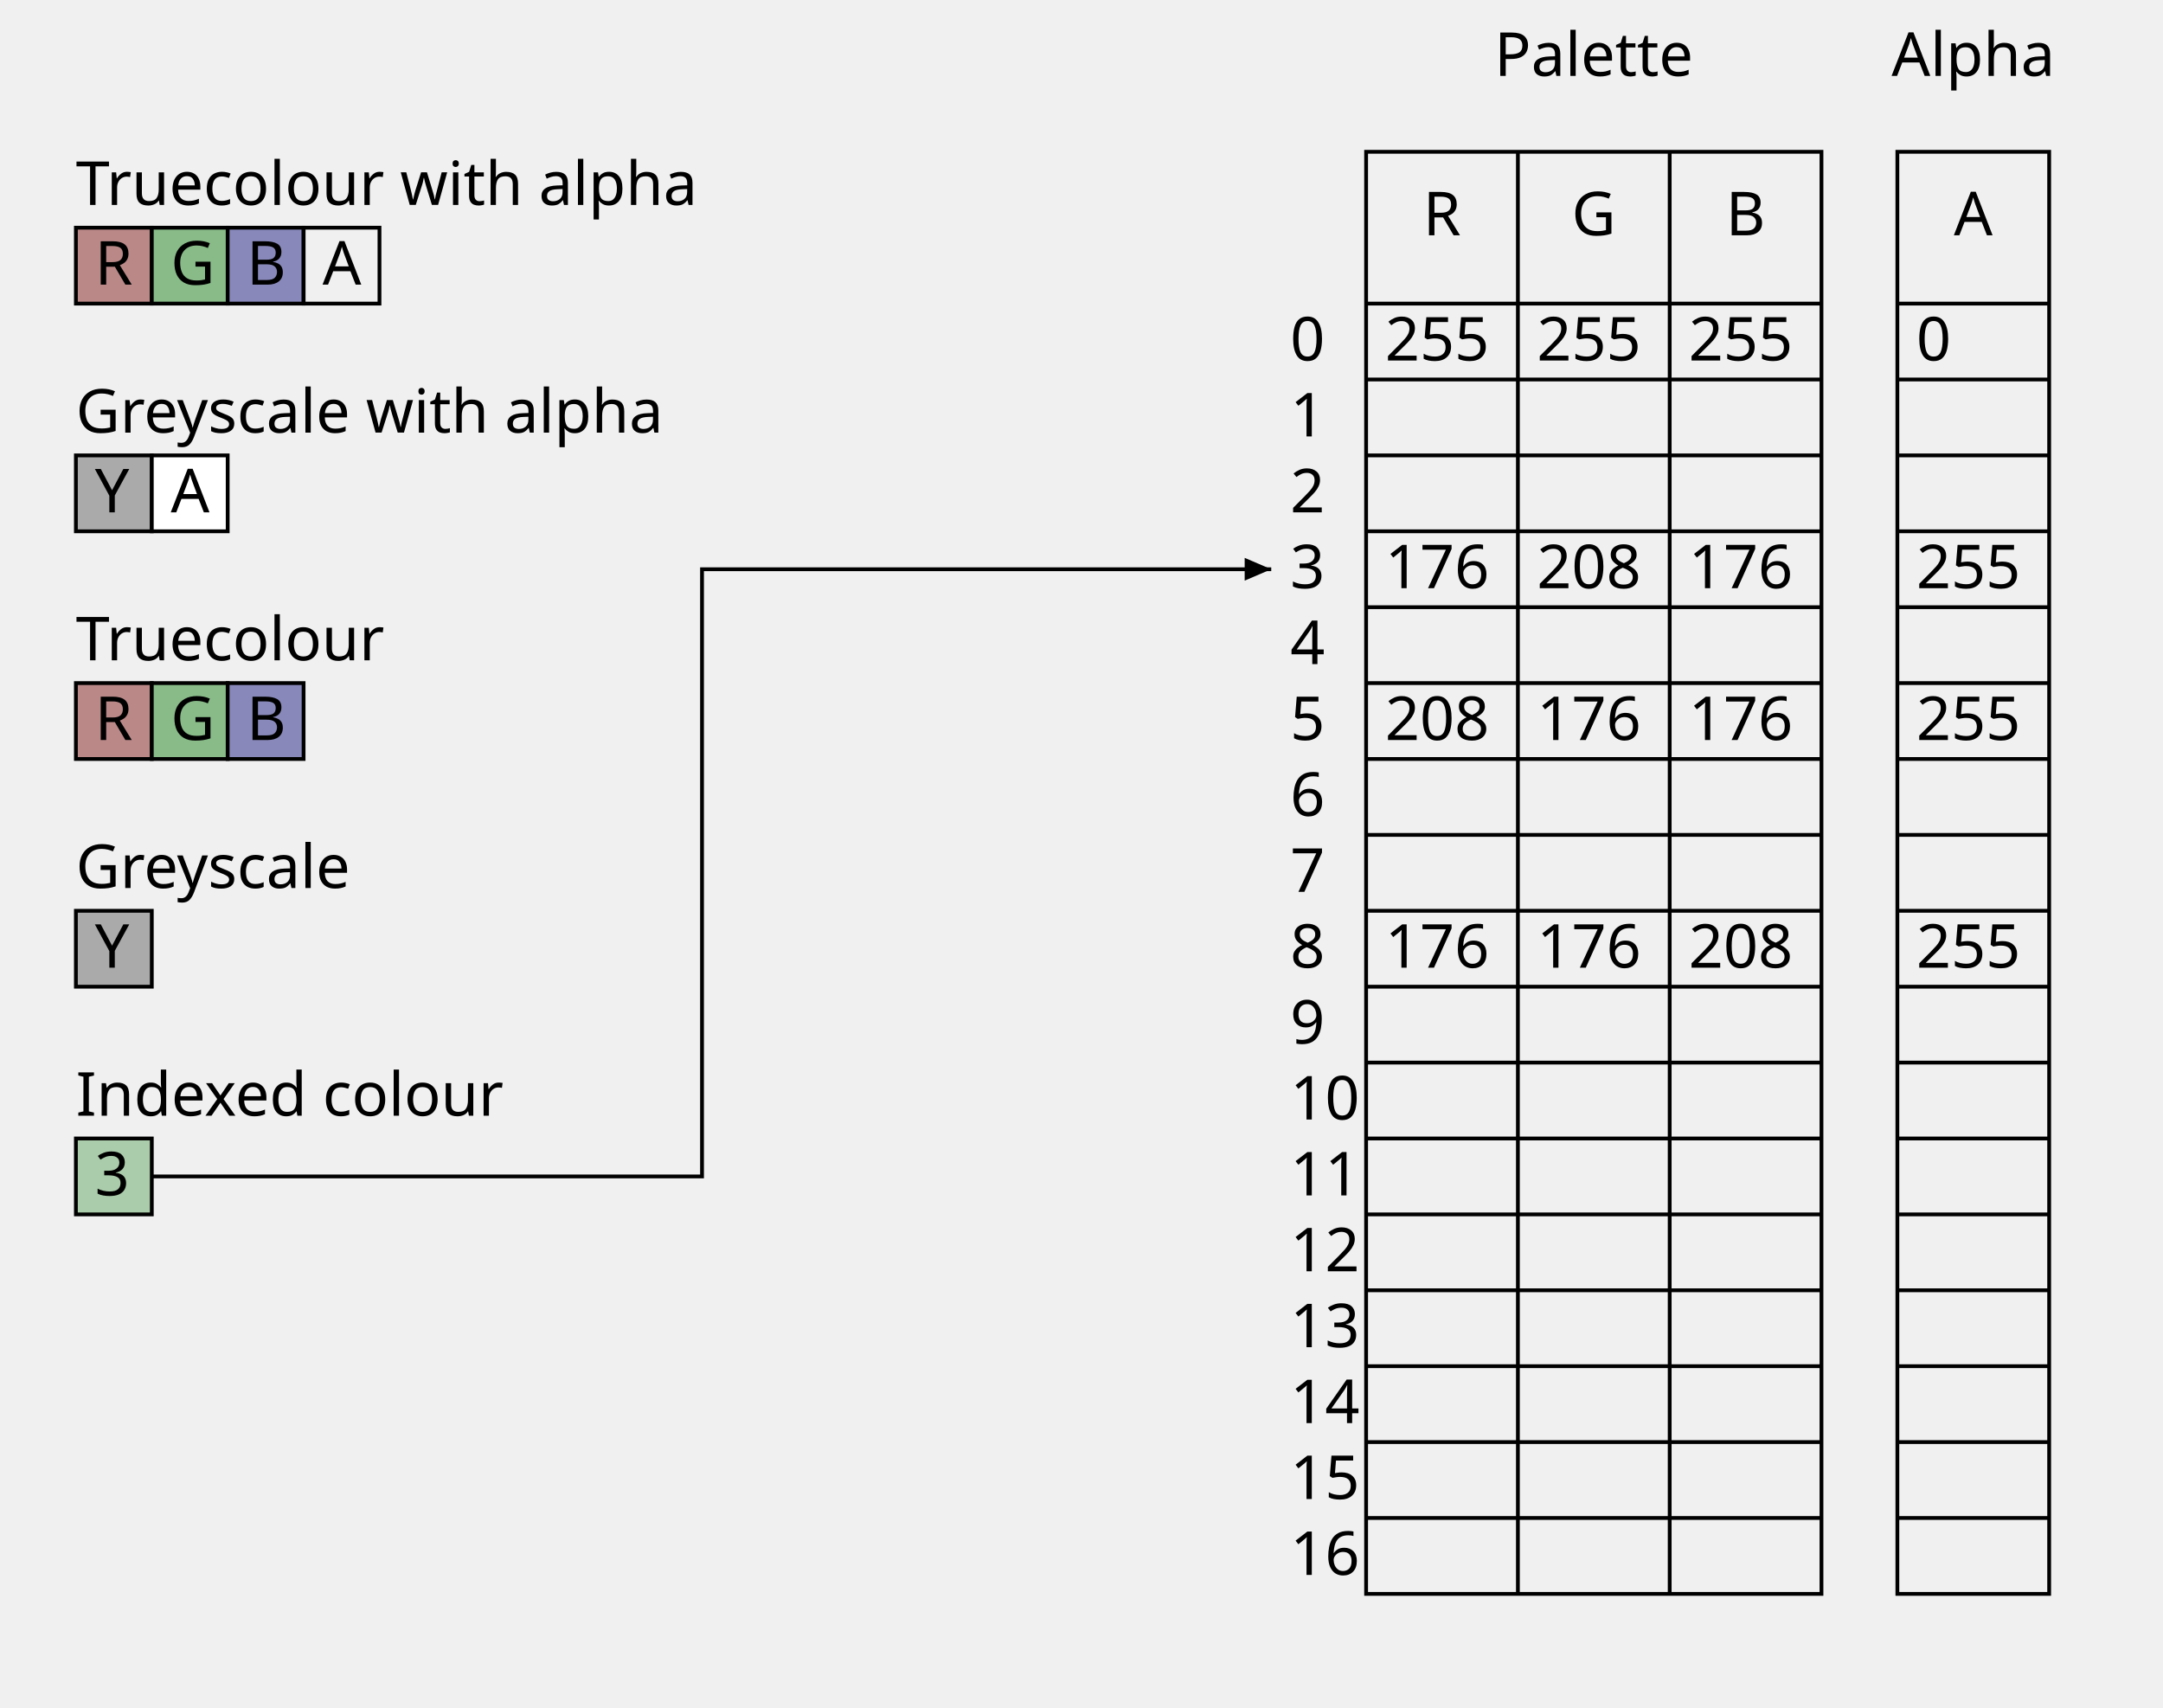
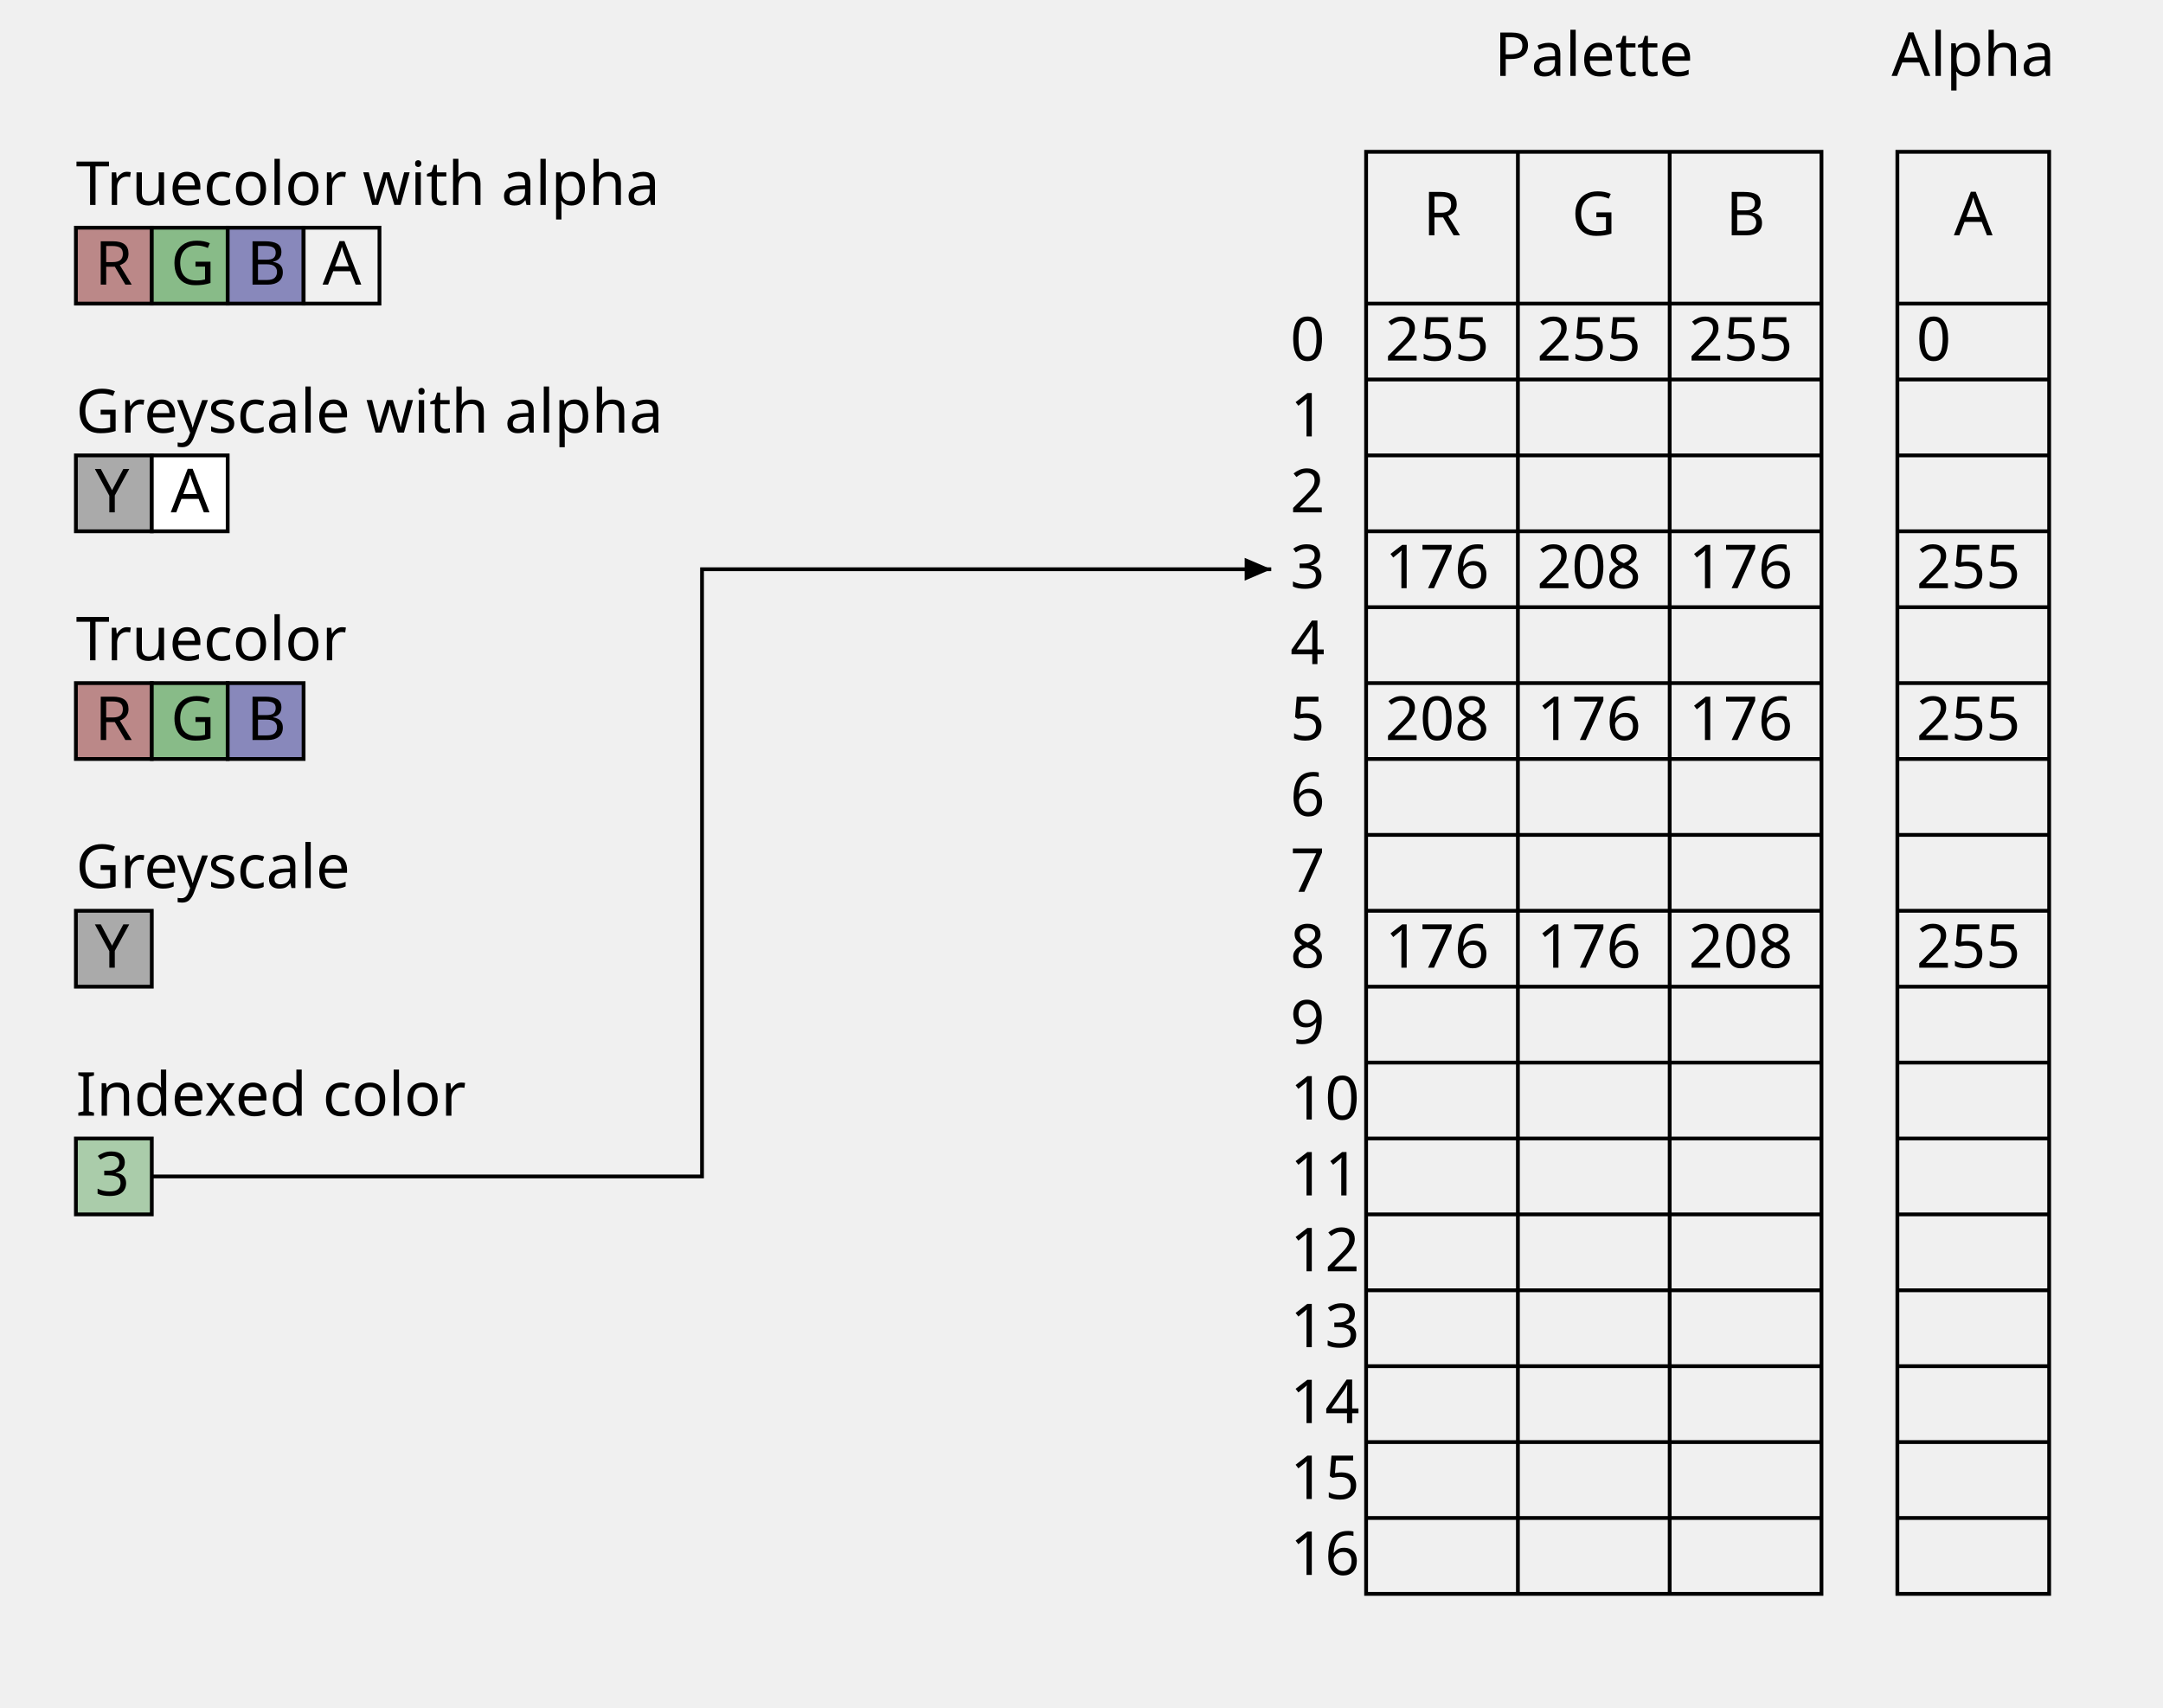
<svg xmlns="http://www.w3.org/2000/svg" viewBox="0 0 570 450">
  <style>
@font-face {
	font-family: OS_Cond_Med;
	src: url(./fonts/OS_Cond_Med.woff2);
}
text {
	font-family: OS_Cond_Med;
	fill: black;
	stroke: none;
	font-size: 16px;
}
</style>
  <marker id="arrend" refX="8" refY="4" markerWidth="8" markerHeight="8" orient="auto">
    <path d="M 1 4 L 1 1 8 4 1 7z" />
  </marker>
  <marker id="larrend" refX="0" refY="4" markerWidth="8" markerHeight="8" orient="auto">
    <path d="M 8 4 L 8 1 0 4 8 7z" />
  </marker>
  <g style="stroke:black;stroke-width:1;">
    <rect x="20" y="60" width="20" height="20" style="stroke:black;stroke-width:1;;fill:#B88" />
    <text x="25" y="75">R</text>
    <rect x="40" y="60" width="20" height="20" style="stroke:black;stroke-width:1;;fill:#8B8" />
    <text x="45" y="75">G</text>
    <rect x="60" y="60" width="20" height="20" style="stroke:black;stroke-width:1;;fill:#88B" />
    <text x="65" y="75">B</text>
    <rect x="80" y="60" width="20" height="20" style="stroke:black;stroke-width:1;;fill:none" />
    <text x="85" y="75">A</text>
    <rect x="20" y="120" width="20" height="20" style="stroke:black;stroke-width:1;;fill:#AAA" />
    <text x="25" y="135">Y</text>
    <rect x="40" y="120" width="20" height="20" style="stroke:black;stroke-width:1;;fill:white" />
    <text x="45" y="135">A</text>
    <rect x="20" y="180" width="20" height="20" style="stroke:black;stroke-width:1;;fill:#B88" />
    <text x="25" y="195">R</text>
    <rect x="40" y="180" width="20" height="20" style="stroke:black;stroke-width:1;;fill:#8B8" />
    <text x="45" y="195">G</text>
    <rect x="60" y="180" width="20" height="20" style="stroke:black;stroke-width:1;;fill:#88B" />
    <text x="65" y="195">B</text>
    <rect x="20" y="240" width="20" height="20" style="stroke:black;stroke-width:1;fill:#AAA" />
    <text x="25" y="255">Y</text>
    <rect x="20" y="300" width="20" height="20" style="stroke:black;stroke-width:1;fill:#ACA" />
    <text x="25" y="315">3</text>
    <polyline marker-end="url(#arrend)" style="stroke:black;stroke-width:1;fill:none" points="40 310 185 310 185 150 335 150" />
    <g transform="translate(-60,0)">
      <path style="fill:none" d="M 420 40 H 540 V 420 H 420 z" />
      <line x1="420" y1="80" x2="540" y2="80" />
      <text x="400" y="95">0</text>
      <line x1="420" y1="100" x2="540" y2="100" />
      <text x="400" y="115">1</text>
      <line x1="420" y1="120" x2="540" y2="120" />
      <text x="400" y="135">2</text>
      <line x1="420" y1="140" x2="540" y2="140" />
      <text x="400" y="155">3</text>
      <line x1="420" y1="160" x2="540" y2="160" />
      <text x="400" y="175">4</text>
      <line x1="420" y1="180" x2="540" y2="180" />
      <text x="400" y="195">5</text>
      <line x1="420" y1="200" x2="540" y2="200" />
      <text x="400" y="215">6</text>
      <line x1="420" y1="220" x2="540" y2="220" />
      <text x="400" y="235">7</text>
      <line x1="420" y1="240" x2="540" y2="240" />
      <text x="400" y="255">8</text>
      <line x1="420" y1="260" x2="540" y2="260" />
      <text x="400" y="275">9</text>
      <line x1="420" y1="280" x2="540" y2="280" />
      <text x="400" y="295">10</text>
      <line x1="420" y1="300" x2="540" y2="300" />
      <text x="400" y="315">11</text>
      <line x1="420" y1="320" x2="540" y2="320" />
      <text x="400" y="335">12</text>
      <line x1="420" y1="340" x2="540" y2="340" />
      <text x="400" y="355">13</text>
      <line x1="420" y1="360" x2="540" y2="360" />
      <text x="400" y="375">14</text>
      <line x1="420" y1="380" x2="540" y2="380" />
      <text x="400" y="395">15</text>
      <line x1="420" y1="400" x2="540" y2="400" />
      <text x="400" y="415">16</text>
      <line x1="460" y1="40" x2="460" y2="420" />
      <line x1="500" y1="40" x2="500" y2="420" />
      <text x="425" y="95">255</text>
      <text x="465" y="95">255</text>
      <text x="505" y="95">255</text>
      <text x="565" y="95">0</text>
      <text x="425" y="155">176</text>
      <text x="465" y="155">208</text>
      <text x="505" y="155">176</text>
      <text x="565" y="155">255</text>
      <text x="425" y="195">208</text>
      <text x="465" y="195">176</text>
      <text x="505" y="195">176</text>
      <text x="565" y="195">255</text>
      <text x="425" y="255">176</text>
      <text x="465" y="255">176</text>
      <text x="505" y="255">208</text>
      <text x="565" y="255">255</text>
      <path style="fill:none" d="M560 40 H 600 V 420 H 560 z" />
      <line x1="560" y1="80" x2="600" y2="80" />
      <line x1="560" y1="100" x2="600" y2="100" />
      <line x1="560" y1="120" x2="600" y2="120" />
      <line x1="560" y1="140" x2="600" y2="140" />
      <line x1="560" y1="160" x2="600" y2="160" />
      <line x1="560" y1="180" x2="600" y2="180" />
      <line x1="560" y1="200" x2="600" y2="200" />
      <line x1="560" y1="220" x2="600" y2="220" />
      <line x1="560" y1="240" x2="600" y2="240" />
      <line x1="560" y1="260" x2="600" y2="260" />
      <line x1="560" y1="280" x2="600" y2="280" />
      <line x1="560" y1="300" x2="600" y2="300" />
      <line x1="560" y1="320" x2="600" y2="320" />
      <line x1="560" y1="340" x2="600" y2="340" />
      <line x1="560" y1="360" x2="600" y2="360" />
      <line x1="560" y1="380" x2="600" y2="380" />
      <line x1="560" y1="400" x2="600" y2="400" />
      <g style="font-size:18px; text-anchor:middle">
        <text x="440" y="62">R</text>
        <text x="480" y="62">G</text>
        <text x="520" y="62">B</text>
        <text x="580" y="62">A</text>
      </g>
      <g style="font-size:18px; text-anchor:middle">
        <text x="480" y="20">Palette</text>
        <text x="580" y="20">Alpha</text>
      </g>
    </g>
  </g>
  <g style="font-size:16px; text-anchor:start">
-     <text x="20" y="54">Truecolour with alpha</text>
+     <text x="20" y="54">Truecolor with alpha</text>
    <text x="20" y="114">Greyscale with alpha</text>
-     <text x="20" y="174">Truecolour</text>
+     <text x="20" y="174">Truecolor</text>
    <text x="20" y="234">Greyscale</text>
-     <text x="20" y="294">Indexed colour</text>
+     <text x="20" y="294">Indexed color</text>
  </g>
</svg>
